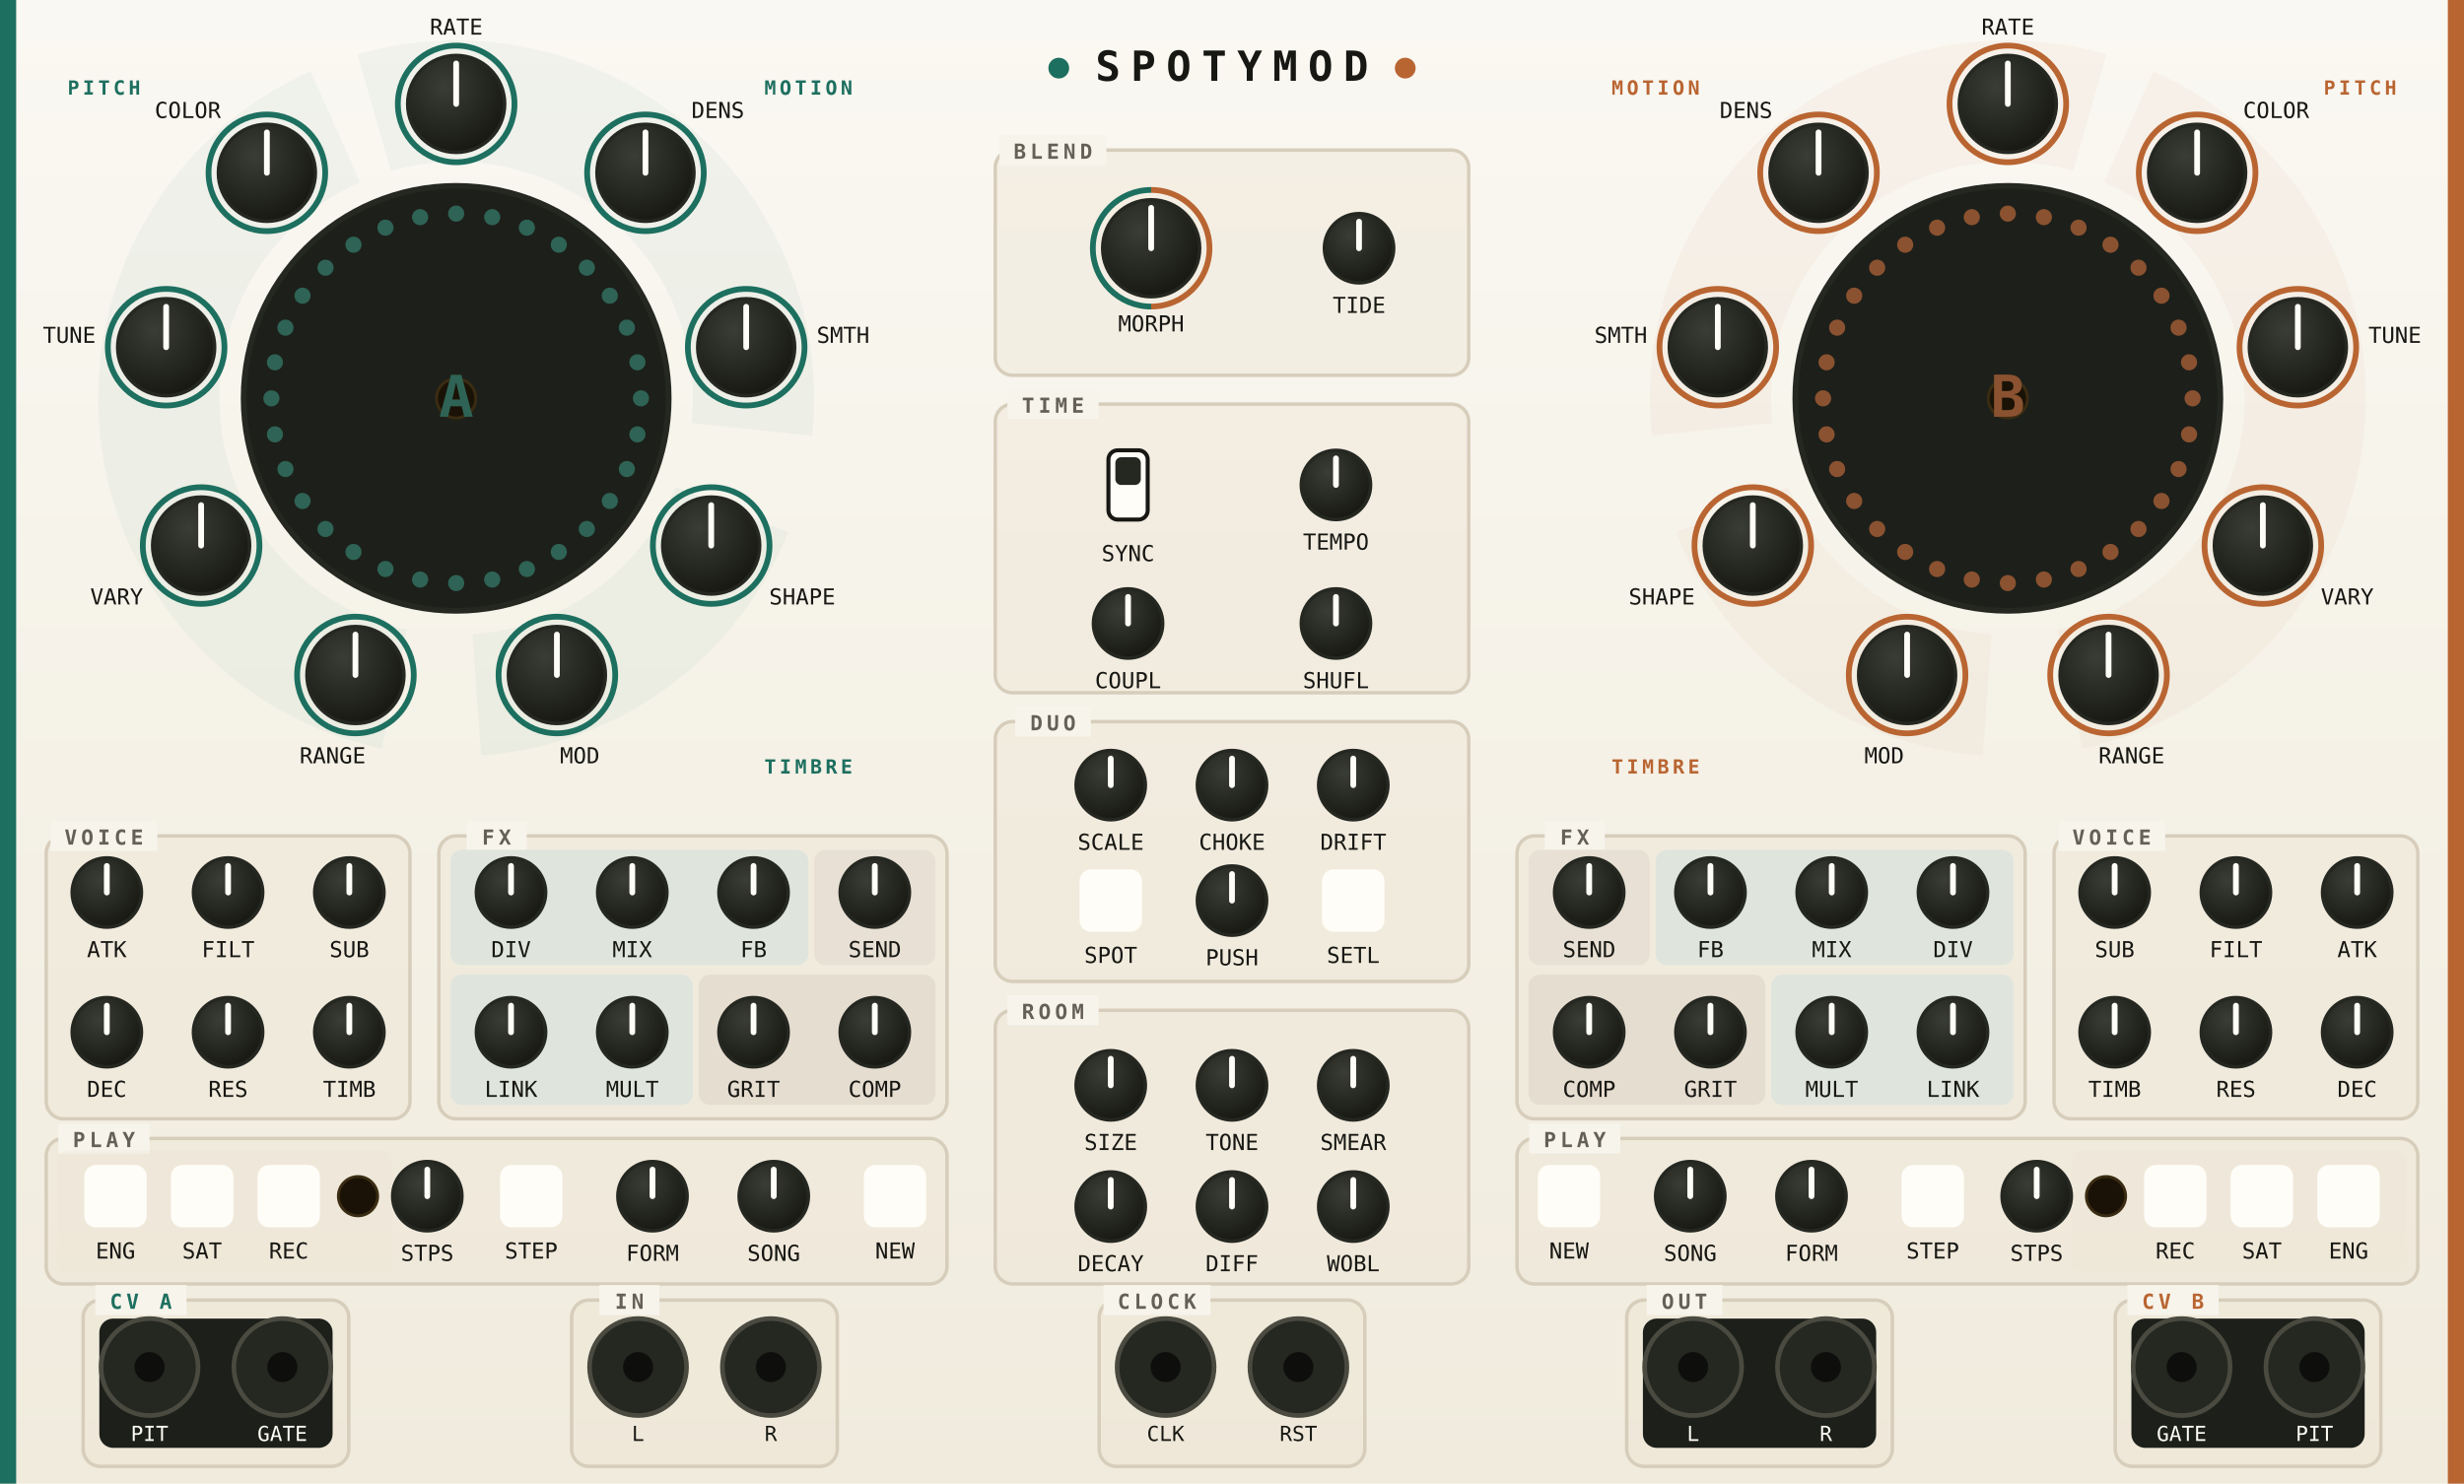
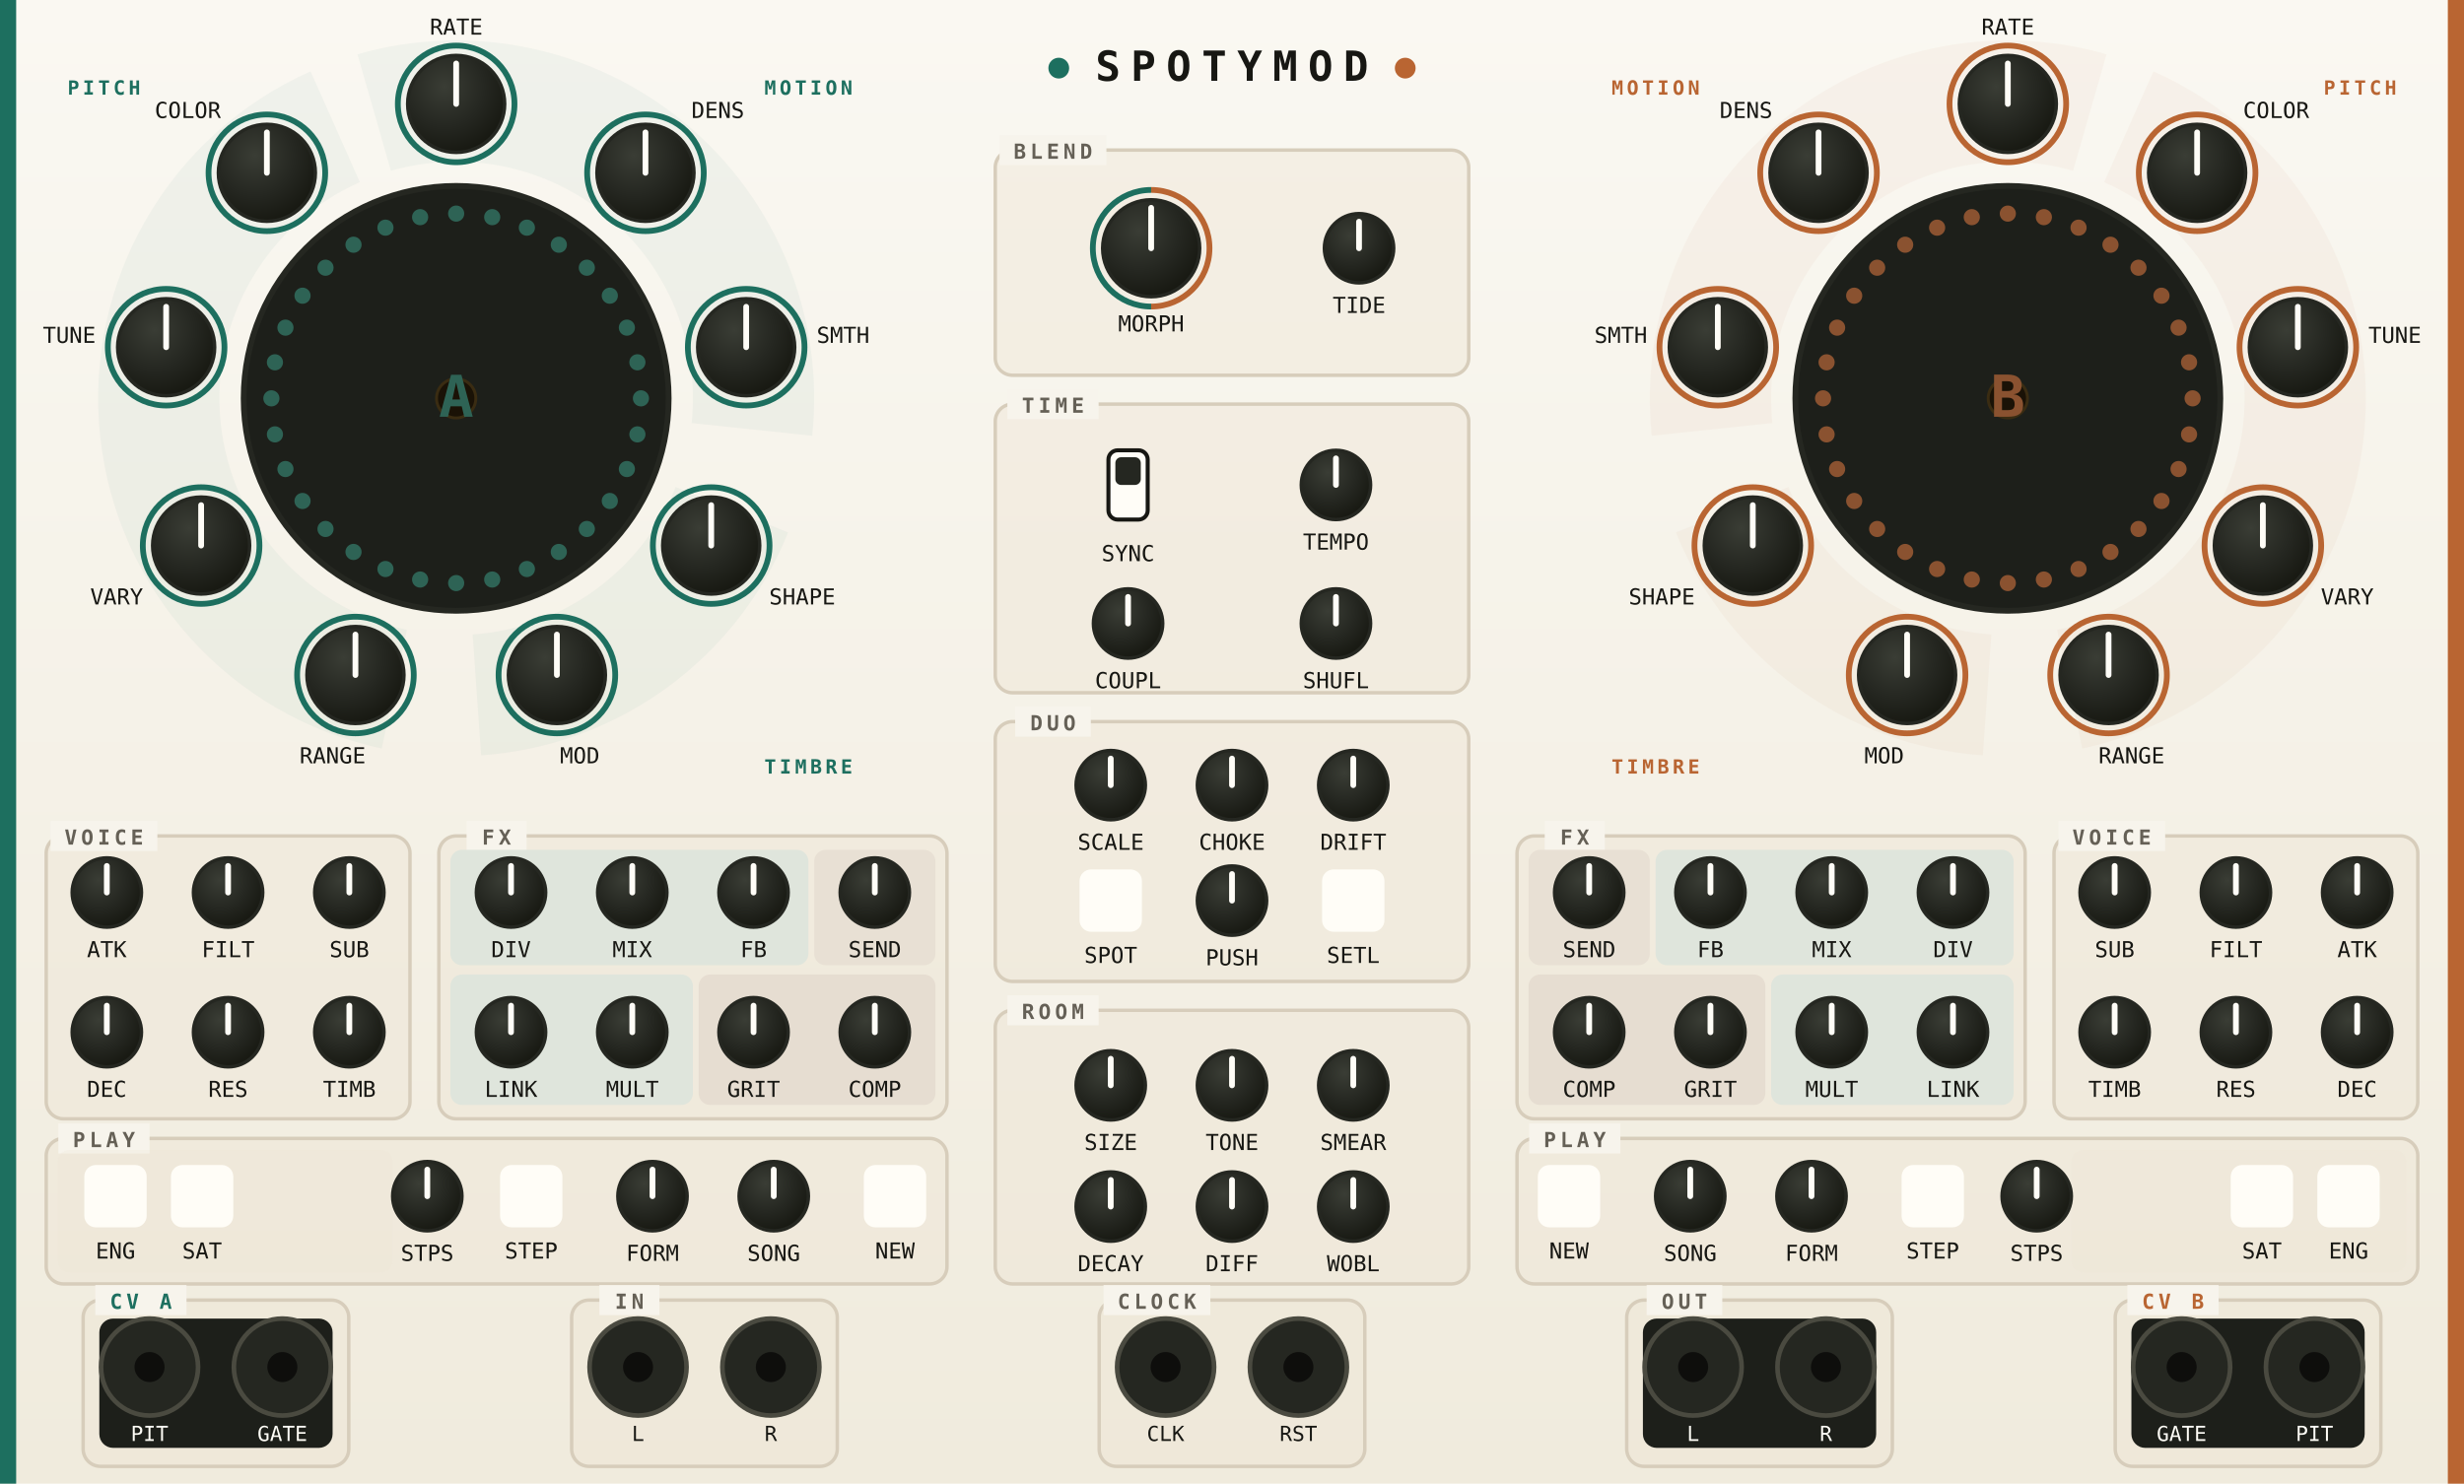
<svg xmlns="http://www.w3.org/2000/svg" width="213.360mm" height="128.500mm" viewBox="0 0 213.360 128.500">
  <defs>
    <radialGradient id="knobCap" cx="38%" cy="32%" r="75%">
      <stop offset="0%" stop-color="#3a3d35" />
      <stop offset="55%" stop-color="#252721" />
      <stop offset="100%" stop-color="#15160f" />
    </radialGradient>
    <linearGradient id="plate" x1="0" y1="0" x2="0" y2="1">
      <stop offset="0%" stop-color="#faf8f2" />
      <stop offset="100%" stop-color="#f0ebdd" />
    </linearGradient>
  </defs>
  <rect x="0" y="0" width="213.360" height="128.500" fill="url(#plate)" />
  <rect x="0" y="0" width="1.4" height="128.500" fill="#1d6f5f" />
  <rect x="211.960" y="0" width="1.4" height="128.500" fill="#b96532" />
  <path d="M 30.955 4.701 A 31.000 31.000 0 0 1 70.330 37.740 L 59.888 36.643 A 20.500 20.500 0 0 0 33.849 14.794 Z" fill="#1d6f5f" opacity="0.045" />
  <path d="M 68.243 46.113 A 31.000 31.000 0 0 1 41.662 65.424 L 40.930 54.950 A 20.500 20.500 0 0 0 58.507 42.179 Z" fill="#1d6f5f" opacity="0.045" />
  <path d="M 33.055 64.823 A 31.000 31.000 0 0 1 26.891 6.180 L 31.162 15.772 A 20.500 20.500 0 0 0 35.238 54.552 Z" fill="#1d6f5f" opacity="0.045" />
  <path d="M 143.030 37.740 A 31.000 31.000 0 0 1 182.405 4.701 L 179.511 14.794 A 20.500 20.500 0 0 0 153.472 36.643 Z" fill="#b96532" opacity="0.045" />
  <path d="M 171.698 65.424 A 31.000 31.000 0 0 1 145.117 46.113 L 154.853 42.179 A 20.500 20.500 0 0 0 172.430 54.950 Z" fill="#b96532" opacity="0.045" />
  <path d="M 186.469 6.180 A 31.000 31.000 0 0 1 180.305 64.823 L 178.122 54.552 A 20.500 20.500 0 0 0 182.198 15.772 Z" fill="#b96532" opacity="0.045" />
  <circle cx="39.500" cy="34.500" r="18.400" fill="#1d1f1a" stroke="#252721" stroke-width="0.5" />
  <circle cx="39.500" cy="18.500" r="0.7" fill="#2e6355" />
  <circle cx="42.621" cy="18.807" r="0.7" fill="#2e6355" />
  <circle cx="45.623" cy="19.718" r="0.7" fill="#2e6355" />
  <circle cx="48.389" cy="21.196" r="0.7" fill="#2e6355" />
  <circle cx="50.814" cy="23.186" r="0.7" fill="#2e6355" />
  <circle cx="52.804" cy="25.611" r="0.7" fill="#2e6355" />
  <circle cx="54.282" cy="28.377" r="0.7" fill="#2e6355" />
  <circle cx="55.193" cy="31.379" r="0.7" fill="#2e6355" />
  <circle cx="55.500" cy="34.500" r="0.7" fill="#2e6355" />
  <circle cx="55.193" cy="37.621" r="0.7" fill="#2e6355" />
  <circle cx="54.282" cy="40.623" r="0.7" fill="#2e6355" />
  <circle cx="52.804" cy="43.389" r="0.7" fill="#2e6355" />
  <circle cx="50.814" cy="45.814" r="0.7" fill="#2e6355" />
  <circle cx="48.389" cy="47.804" r="0.7" fill="#2e6355" />
  <circle cx="45.623" cy="49.282" r="0.7" fill="#2e6355" />
  <circle cx="42.621" cy="50.193" r="0.7" fill="#2e6355" />
  <circle cx="39.500" cy="50.500" r="0.7" fill="#2e6355" />
  <circle cx="36.379" cy="50.193" r="0.7" fill="#2e6355" />
  <circle cx="33.377" cy="49.282" r="0.7" fill="#2e6355" />
  <circle cx="30.611" cy="47.804" r="0.7" fill="#2e6355" />
  <circle cx="28.186" cy="45.814" r="0.7" fill="#2e6355" />
  <circle cx="26.196" cy="43.389" r="0.7" fill="#2e6355" />
  <circle cx="24.718" cy="40.623" r="0.7" fill="#2e6355" />
  <circle cx="23.807" cy="37.621" r="0.7" fill="#2e6355" />
  <circle cx="23.500" cy="34.500" r="0.7" fill="#2e6355" />
  <circle cx="23.807" cy="31.379" r="0.7" fill="#2e6355" />
  <circle cx="24.718" cy="28.377" r="0.7" fill="#2e6355" />
  <circle cx="26.196" cy="25.611" r="0.7" fill="#2e6355" />
  <circle cx="28.186" cy="23.186" r="0.7" fill="#2e6355" />
  <circle cx="30.611" cy="21.196" r="0.7" fill="#2e6355" />
  <circle cx="33.377" cy="19.718" r="0.7" fill="#2e6355" />
  <circle cx="36.379" cy="18.807" r="0.7" fill="#2e6355" />
  <circle cx="173.860" cy="34.500" r="18.400" fill="#1d1f1a" stroke="#252721" stroke-width="0.5" />
  <circle cx="173.860" cy="18.500" r="0.7" fill="#8a5230" />
  <circle cx="176.981" cy="18.807" r="0.7" fill="#8a5230" />
  <circle cx="179.983" cy="19.718" r="0.7" fill="#8a5230" />
  <circle cx="182.749" cy="21.196" r="0.7" fill="#8a5230" />
  <circle cx="185.174" cy="23.186" r="0.7" fill="#8a5230" />
  <circle cx="187.164" cy="25.611" r="0.7" fill="#8a5230" />
  <circle cx="188.642" cy="28.377" r="0.7" fill="#8a5230" />
  <circle cx="189.553" cy="31.379" r="0.7" fill="#8a5230" />
  <circle cx="189.860" cy="34.500" r="0.7" fill="#8a5230" />
  <circle cx="189.553" cy="37.621" r="0.7" fill="#8a5230" />
  <circle cx="188.642" cy="40.623" r="0.7" fill="#8a5230" />
  <circle cx="187.164" cy="43.389" r="0.7" fill="#8a5230" />
  <circle cx="185.174" cy="45.814" r="0.7" fill="#8a5230" />
  <circle cx="182.749" cy="47.804" r="0.7" fill="#8a5230" />
  <circle cx="179.983" cy="49.282" r="0.7" fill="#8a5230" />
  <circle cx="176.981" cy="50.193" r="0.7" fill="#8a5230" />
  <circle cx="173.860" cy="50.500" r="0.7" fill="#8a5230" />
  <circle cx="170.739" cy="50.193" r="0.7" fill="#8a5230" />
  <circle cx="167.737" cy="49.282" r="0.7" fill="#8a5230" />
  <circle cx="164.971" cy="47.804" r="0.7" fill="#8a5230" />
  <circle cx="162.546" cy="45.814" r="0.7" fill="#8a5230" />
  <circle cx="160.556" cy="43.389" r="0.7" fill="#8a5230" />
  <circle cx="159.078" cy="40.623" r="0.7" fill="#8a5230" />
  <circle cx="158.167" cy="37.621" r="0.7" fill="#8a5230" />
  <circle cx="157.860" cy="34.500" r="0.7" fill="#8a5230" />
  <circle cx="158.167" cy="31.379" r="0.7" fill="#8a5230" />
  <circle cx="159.078" cy="28.377" r="0.7" fill="#8a5230" />
  <circle cx="160.556" cy="25.611" r="0.7" fill="#8a5230" />
  <circle cx="162.546" cy="23.186" r="0.7" fill="#8a5230" />
  <circle cx="164.971" cy="21.196" r="0.7" fill="#8a5230" />
  <circle cx="167.737" cy="19.718" r="0.7" fill="#8a5230" />
  <circle cx="170.739" cy="18.807" r="0.7" fill="#8a5230" />
  <rect x="4.000" y="72.400" width="31.500" height="24.500" rx="1.5" fill="#ede5d6" fill-opacity="0.45" stroke="#d7cdbb" stroke-width="0.30" />
  <rect x="4.375" y="71.100" width="9.250" height="2.6" fill="#f7f4ec" />
  <rect x="38.000" y="72.400" width="44.000" height="24.500" rx="1.5" fill="#ede5d6" fill-opacity="0.45" stroke="#d7cdbb" stroke-width="0.30" />
  <rect x="40.400" y="71.100" width="5.200" height="2.6" fill="#f7f4ec" />
  <rect x="4.000" y="98.600" width="78.000" height="12.600" rx="1.5" fill="#ede5d6" fill-opacity="0.45" stroke="#d7cdbb" stroke-width="0.30" />
  <rect x="5.050" y="97.300" width="7.900" height="2.6" fill="#f7f4ec" />
  <rect x="177.860" y="72.400" width="31.500" height="24.500" rx="1.5" fill="#ede5d6" fill-opacity="0.45" stroke="#d7cdbb" stroke-width="0.30" />
  <rect x="178.235" y="71.100" width="9.250" height="2.6" fill="#f7f4ec" />
  <rect x="131.360" y="72.400" width="44.000" height="24.500" rx="1.5" fill="#ede5d6" fill-opacity="0.45" stroke="#d7cdbb" stroke-width="0.30" />
  <rect x="133.760" y="71.100" width="5.200" height="2.6" fill="#f7f4ec" />
  <rect x="131.360" y="98.600" width="78.000" height="12.600" rx="1.5" fill="#ede5d6" fill-opacity="0.45" stroke="#d7cdbb" stroke-width="0.30" />
  <rect x="132.410" y="97.300" width="7.900" height="2.6" fill="#f7f4ec" />
  <rect x="86.180" y="13.000" width="41.000" height="19.500" rx="1.5" fill="#ede5d6" fill-opacity="0.45" stroke="#d7cdbb" stroke-width="0.30" />
  <rect x="86.555" y="11.700" width="9.250" height="2.6" fill="#f7f4ec" />
  <rect x="86.180" y="35.000" width="41.000" height="25.000" rx="1.5" fill="#ede5d6" fill-opacity="0.45" stroke="#d7cdbb" stroke-width="0.30" />
  <rect x="87.230" y="33.700" width="7.900" height="2.6" fill="#f7f4ec" />
  <rect x="86.180" y="62.500" width="41.000" height="22.500" rx="1.5" fill="#ede5d6" fill-opacity="0.45" stroke="#d7cdbb" stroke-width="0.30" />
  <rect x="87.905" y="61.200" width="6.550" height="2.6" fill="#f7f4ec" />
  <rect x="86.180" y="87.500" width="41.000" height="23.700" rx="1.5" fill="#ede5d6" fill-opacity="0.45" stroke="#d7cdbb" stroke-width="0.30" />
  <rect x="87.230" y="86.200" width="7.900" height="2.6" fill="#f7f4ec" />
  <rect x="7.200" y="112.600" width="23.000" height="14.400" rx="1.5" fill="#ede5d6" fill-opacity="0.45" stroke="#d7cdbb" stroke-width="0.30" />
  <rect x="8.250" y="111.300" width="7.900" height="2.6" fill="#f7f4ec" />
  <rect x="49.500" y="112.600" width="23.000" height="14.400" rx="1.5" fill="#ede5d6" fill-opacity="0.45" stroke="#d7cdbb" stroke-width="0.30" />
  <rect x="51.900" y="111.300" width="5.200" height="2.6" fill="#f7f4ec" />
  <rect x="95.180" y="112.600" width="23.000" height="14.400" rx="1.5" fill="#ede5d6" fill-opacity="0.45" stroke="#d7cdbb" stroke-width="0.30" />
  <rect x="95.555" y="111.300" width="9.250" height="2.6" fill="#f7f4ec" />
  <rect x="140.860" y="112.600" width="23.000" height="14.400" rx="1.5" fill="#ede5d6" fill-opacity="0.45" stroke="#d7cdbb" stroke-width="0.30" />
  <rect x="142.585" y="111.300" width="6.550" height="2.6" fill="#f7f4ec" />
  <rect x="183.160" y="112.600" width="23.000" height="14.400" rx="1.5" fill="#ede5d6" fill-opacity="0.45" stroke="#d7cdbb" stroke-width="0.30" />
  <rect x="184.210" y="111.300" width="7.900" height="2.6" fill="#f7f4ec" />
  <rect x="39.000" y="73.600" width="31.000" height="10.000" rx="1.0" fill="#dfe5dc" />
  <rect x="70.500" y="73.600" width="10.500" height="10.000" rx="1.0" fill="#e8e0d4" />
  <rect x="39.000" y="84.400" width="21.000" height="11.300" rx="1.0" fill="#dfe5dc" />
  <rect x="60.500" y="84.400" width="20.500" height="11.300" rx="1.0" fill="#e6ddd1" />
  <rect x="143.360" y="73.600" width="31.000" height="10.000" rx="1.0" fill="#dfe5dc" />
  <rect x="132.360" y="73.600" width="10.500" height="10.000" rx="1.0" fill="#e8e0d4" />
  <rect x="153.360" y="84.400" width="21.000" height="11.300" rx="1.0" fill="#dfe5dc" />
  <rect x="132.360" y="84.400" width="20.500" height="11.300" rx="1.0" fill="#e6ddd1" />
  <rect x="5.000" y="99.600" width="29.000" height="10.600" rx="1.0" fill="#ede5d6" fill-opacity="0.25" />
  <rect x="179.360" y="99.600" width="29.000" height="10.600" rx="1.0" fill="#ede5d6" fill-opacity="0.25" />
  <rect x="8.600" y="114.200" width="20.200" height="11.200" rx="1.2" fill="#1d1f1a" />
  <rect x="142.260" y="114.200" width="20.200" height="11.200" rx="1.2" fill="#1d1f1a" />
  <rect x="184.560" y="114.200" width="20.200" height="11.200" rx="1.2" fill="#1d1f1a" />
  <circle cx="91.680" cy="5.9" r="0.9" fill="#1d6f5f" />
  <circle cx="121.680" cy="5.9" r="0.9" fill="#b96532" />
  <circle cx="39.500" cy="9.000" r="5.050" fill="none" stroke="#1d6f5f" stroke-width="0.5" />
  <circle cx="39.500" cy="9.000" r="4.200" fill="url(#knobCap)" stroke="#252721" stroke-width="0.3" />
  <line x1="39.500" y1="9.000" x2="39.500" y2="5.500" stroke="#fffdf7" stroke-width="0.5" stroke-linecap="round" />
  <text x="39.500" y="3.000" fill="#171713" text-anchor="middle" font-family="monospace" font-size="1.9">RATE</text>
  <circle cx="61.584" cy="47.250" r="5.050" fill="none" stroke="#1d6f5f" stroke-width="0.5" />
  <circle cx="61.584" cy="47.250" r="4.200" fill="url(#knobCap)" stroke="#252721" stroke-width="0.3" />
  <line x1="61.584" y1="47.250" x2="61.584" y2="43.750" stroke="#fffdf7" stroke-width="0.5" stroke-linecap="round" />
  <text x="66.607" y="52.350" fill="#171713" text-anchor="start" font-family="monospace" font-size="1.9">SHAPE</text>
  <circle cx="55.891" cy="14.966" r="5.050" fill="none" stroke="#1d6f5f" stroke-width="0.5" />
  <circle cx="55.891" cy="14.966" r="4.200" fill="url(#knobCap)" stroke="#252721" stroke-width="0.3" />
  <line x1="55.891" y1="14.966" x2="55.891" y2="11.466" stroke="#fffdf7" stroke-width="0.5" stroke-linecap="round" />
  <text x="59.876" y="10.216" fill="#171713" text-anchor="start" font-family="monospace" font-size="1.9">DENS</text>
  <circle cx="64.613" cy="30.072" r="5.050" fill="none" stroke="#1d6f5f" stroke-width="0.5" />
  <circle cx="64.613" cy="30.072" r="4.200" fill="url(#knobCap)" stroke="#252721" stroke-width="0.3" />
  <line x1="64.613" y1="30.072" x2="64.613" y2="26.572" stroke="#fffdf7" stroke-width="0.5" stroke-linecap="round" />
  <text x="70.718" y="29.695" fill="#171713" text-anchor="start" font-family="monospace" font-size="1.9">SMTH</text>
  <circle cx="30.778" cy="58.462" r="5.050" fill="none" stroke="#1d6f5f" stroke-width="0.5" />
  <circle cx="30.778" cy="58.462" r="4.200" fill="url(#knobCap)" stroke="#252721" stroke-width="0.3" />
  <line x1="30.778" y1="58.462" x2="30.778" y2="54.962" stroke="#fffdf7" stroke-width="0.5" stroke-linecap="round" />
  <text x="28.795" y="66.112" fill="#171713" text-anchor="middle" font-family="monospace" font-size="1.9">RANGE</text>
  <circle cx="17.416" cy="47.250" r="5.050" fill="none" stroke="#1d6f5f" stroke-width="0.5" />
  <circle cx="17.416" cy="47.250" r="4.200" fill="url(#knobCap)" stroke="#252721" stroke-width="0.3" />
  <line x1="17.416" y1="47.250" x2="17.416" y2="43.750" stroke="#fffdf7" stroke-width="0.5" stroke-linecap="round" />
  <text x="12.393" y="52.350" fill="#171713" text-anchor="end" font-family="monospace" font-size="1.9">VARY</text>
  <circle cx="48.222" cy="58.462" r="5.050" fill="none" stroke="#1d6f5f" stroke-width="0.5" />
  <circle cx="48.222" cy="58.462" r="4.200" fill="url(#knobCap)" stroke="#252721" stroke-width="0.3" />
  <line x1="48.222" y1="58.462" x2="48.222" y2="54.962" stroke="#fffdf7" stroke-width="0.5" stroke-linecap="round" />
  <text x="50.205" y="66.112" fill="#171713" text-anchor="middle" font-family="monospace" font-size="1.9">MOD</text>
  <circle cx="14.387" cy="30.072" r="5.050" fill="none" stroke="#1d6f5f" stroke-width="0.5" />
  <circle cx="14.387" cy="30.072" r="4.200" fill="url(#knobCap)" stroke="#252721" stroke-width="0.3" />
  <line x1="14.387" y1="30.072" x2="14.387" y2="26.572" stroke="#fffdf7" stroke-width="0.5" stroke-linecap="round" />
  <text x="8.282" y="29.695" fill="#171713" text-anchor="end" font-family="monospace" font-size="1.9">TUNE</text>
  <circle cx="9.250" cy="77.300" r="3.000" fill="url(#knobCap)" stroke="#252721" stroke-width="0.3" />
  <line x1="9.250" y1="77.300" x2="9.250" y2="75.000" stroke="#fffdf7" stroke-width="0.5" stroke-linecap="round" />
  <text x="9.250" y="82.900" fill="#171713" text-anchor="middle" font-family="monospace" font-size="1.9">ATK</text>
  <circle cx="9.250" cy="89.400" r="3.000" fill="url(#knobCap)" stroke="#252721" stroke-width="0.3" />
  <line x1="9.250" y1="89.400" x2="9.250" y2="87.100" stroke="#fffdf7" stroke-width="0.5" stroke-linecap="round" />
  <text x="9.250" y="95.000" fill="#171713" text-anchor="middle" font-family="monospace" font-size="1.9">DEC</text>
  <circle cx="19.750" cy="89.400" r="3.000" fill="url(#knobCap)" stroke="#252721" stroke-width="0.3" />
  <line x1="19.750" y1="89.400" x2="19.750" y2="87.100" stroke="#fffdf7" stroke-width="0.5" stroke-linecap="round" />
  <text x="19.750" y="95.000" fill="#171713" text-anchor="middle" font-family="monospace" font-size="1.9">RES</text>
  <circle cx="30.250" cy="77.300" r="3.000" fill="url(#knobCap)" stroke="#252721" stroke-width="0.3" />
  <line x1="30.250" y1="77.300" x2="30.250" y2="75.000" stroke="#fffdf7" stroke-width="0.5" stroke-linecap="round" />
  <text x="30.250" y="82.900" fill="#171713" text-anchor="middle" font-family="monospace" font-size="1.9">SUB</text>
  <circle cx="30.250" cy="89.400" r="3.000" fill="url(#knobCap)" stroke="#252721" stroke-width="0.3" />
  <line x1="30.250" y1="89.400" x2="30.250" y2="87.100" stroke="#fffdf7" stroke-width="0.5" stroke-linecap="round" />
  <text x="30.250" y="95.000" fill="#171713" text-anchor="middle" font-family="monospace" font-size="1.9">TIMB</text>
  <circle cx="54.750" cy="77.300" r="3.000" fill="url(#knobCap)" stroke="#252721" stroke-width="0.3" />
  <line x1="54.750" y1="77.300" x2="54.750" y2="75.000" stroke="#fffdf7" stroke-width="0.5" stroke-linecap="round" />
  <text x="54.750" y="82.900" fill="#171713" text-anchor="middle" font-family="monospace" font-size="1.9">MIX</text>
  <circle cx="65.250" cy="89.400" r="3.000" fill="url(#knobCap)" stroke="#252721" stroke-width="0.3" />
  <line x1="65.250" y1="89.400" x2="65.250" y2="87.100" stroke="#fffdf7" stroke-width="0.5" stroke-linecap="round" />
  <text x="65.250" y="95.000" fill="#171713" text-anchor="middle" font-family="monospace" font-size="1.9">GRIT</text>
  <circle cx="75.750" cy="89.400" r="3.000" fill="url(#knobCap)" stroke="#252721" stroke-width="0.3" />
  <line x1="75.750" y1="89.400" x2="75.750" y2="87.100" stroke="#fffdf7" stroke-width="0.5" stroke-linecap="round" />
  <text x="75.750" y="95.000" fill="#171713" text-anchor="middle" font-family="monospace" font-size="1.9">COMP</text>
  <circle cx="37.000" cy="103.600" r="3.000" fill="url(#knobCap)" stroke="#252721" stroke-width="0.3" />
  <line x1="37.000" y1="103.600" x2="37.000" y2="101.300" stroke="#fffdf7" stroke-width="0.5" stroke-linecap="round" />
  <text x="37.000" y="109.200" fill="#171713" text-anchor="middle" font-family="monospace" font-size="1.9">STPS</text>
  <rect x="7.300" y="100.900" width="5.400" height="5.400" rx="1.0" fill="#fffdf7" />
  <text x="10.000" y="109.000" fill="#171713" text-anchor="middle" font-family="monospace" font-size="1.9">ENG</text>
  <rect x="14.800" y="100.900" width="5.400" height="5.400" rx="1.0" fill="#fffdf7" />
  <text x="17.500" y="109.000" fill="#171713" text-anchor="middle" font-family="monospace" font-size="1.9">SAT</text>
  <rect x="43.300" y="100.900" width="5.400" height="5.400" rx="1.0" fill="#fffdf7" />
  <text x="46.000" y="109.000" fill="#171713" text-anchor="middle" font-family="monospace" font-size="1.9">STEP</text>
  <circle cx="56.500" cy="103.600" r="3.000" fill="url(#knobCap)" stroke="#252721" stroke-width="0.3" />
  <line x1="56.500" y1="103.600" x2="56.500" y2="101.300" stroke="#fffdf7" stroke-width="0.5" stroke-linecap="round" />
  <text x="56.500" y="109.200" fill="#171713" text-anchor="middle" font-family="monospace" font-size="1.9">FORM</text>
  <rect x="74.800" y="100.900" width="5.400" height="5.400" rx="1.0" fill="#fffdf7" />
  <text x="77.500" y="109.000" fill="#171713" text-anchor="middle" font-family="monospace" font-size="1.9">NEW</text>
  <circle cx="67.000" cy="103.600" r="3.000" fill="url(#knobCap)" stroke="#252721" stroke-width="0.3" />
  <line x1="67.000" y1="103.600" x2="67.000" y2="101.300" stroke="#fffdf7" stroke-width="0.5" stroke-linecap="round" />
  <text x="67.000" y="109.200" fill="#171713" text-anchor="middle" font-family="monospace" font-size="1.9">SONG</text>
  <circle cx="173.860" cy="9.000" r="5.050" fill="none" stroke="#b96532" stroke-width="0.5" />
  <circle cx="173.860" cy="9.000" r="4.200" fill="url(#knobCap)" stroke="#252721" stroke-width="0.3" />
  <line x1="173.860" y1="9.000" x2="173.860" y2="5.500" stroke="#fffdf7" stroke-width="0.5" stroke-linecap="round" />
  <text x="173.860" y="3.000" fill="#171713" text-anchor="middle" font-family="monospace" font-size="1.9">RATE</text>
  <circle cx="151.776" cy="47.250" r="5.050" fill="none" stroke="#b96532" stroke-width="0.5" />
  <circle cx="151.776" cy="47.250" r="4.200" fill="url(#knobCap)" stroke="#252721" stroke-width="0.3" />
  <line x1="151.776" y1="47.250" x2="151.776" y2="43.750" stroke="#fffdf7" stroke-width="0.5" stroke-linecap="round" />
  <text x="146.753" y="52.350" fill="#171713" text-anchor="end" font-family="monospace" font-size="1.9">SHAPE</text>
  <circle cx="157.469" cy="14.966" r="5.050" fill="none" stroke="#b96532" stroke-width="0.5" />
  <circle cx="157.469" cy="14.966" r="4.200" fill="url(#knobCap)" stroke="#252721" stroke-width="0.3" />
  <line x1="157.469" y1="14.966" x2="157.469" y2="11.466" stroke="#fffdf7" stroke-width="0.5" stroke-linecap="round" />
  <text x="153.484" y="10.216" fill="#171713" text-anchor="end" font-family="monospace" font-size="1.9">DENS</text>
  <circle cx="148.747" cy="30.072" r="5.050" fill="none" stroke="#b96532" stroke-width="0.5" />
  <circle cx="148.747" cy="30.072" r="4.200" fill="url(#knobCap)" stroke="#252721" stroke-width="0.3" />
  <line x1="148.747" y1="30.072" x2="148.747" y2="26.572" stroke="#fffdf7" stroke-width="0.5" stroke-linecap="round" />
  <text x="142.642" y="29.695" fill="#171713" text-anchor="end" font-family="monospace" font-size="1.9">SMTH</text>
  <circle cx="182.582" cy="58.462" r="5.050" fill="none" stroke="#b96532" stroke-width="0.5" />
  <circle cx="182.582" cy="58.462" r="4.200" fill="url(#knobCap)" stroke="#252721" stroke-width="0.3" />
  <line x1="182.582" y1="58.462" x2="182.582" y2="54.962" stroke="#fffdf7" stroke-width="0.5" stroke-linecap="round" />
  <text x="184.565" y="66.112" fill="#171713" text-anchor="middle" font-family="monospace" font-size="1.9">RANGE</text>
  <circle cx="195.944" cy="47.250" r="5.050" fill="none" stroke="#b96532" stroke-width="0.5" />
  <circle cx="195.944" cy="47.250" r="4.200" fill="url(#knobCap)" stroke="#252721" stroke-width="0.3" />
  <line x1="195.944" y1="47.250" x2="195.944" y2="43.750" stroke="#fffdf7" stroke-width="0.5" stroke-linecap="round" />
  <text x="200.967" y="52.350" fill="#171713" text-anchor="start" font-family="monospace" font-size="1.9">VARY</text>
  <circle cx="165.138" cy="58.462" r="5.050" fill="none" stroke="#b96532" stroke-width="0.5" />
  <circle cx="165.138" cy="58.462" r="4.200" fill="url(#knobCap)" stroke="#252721" stroke-width="0.3" />
  <line x1="165.138" y1="58.462" x2="165.138" y2="54.962" stroke="#fffdf7" stroke-width="0.5" stroke-linecap="round" />
  <text x="163.155" y="66.112" fill="#171713" text-anchor="middle" font-family="monospace" font-size="1.9">MOD</text>
  <circle cx="198.973" cy="30.072" r="5.050" fill="none" stroke="#b96532" stroke-width="0.5" />
  <circle cx="198.973" cy="30.072" r="4.200" fill="url(#knobCap)" stroke="#252721" stroke-width="0.3" />
  <line x1="198.973" y1="30.072" x2="198.973" y2="26.572" stroke="#fffdf7" stroke-width="0.5" stroke-linecap="round" />
  <text x="205.078" y="29.695" fill="#171713" text-anchor="start" font-family="monospace" font-size="1.9">TUNE</text>
  <circle cx="204.110" cy="77.300" r="3.000" fill="url(#knobCap)" stroke="#252721" stroke-width="0.3" />
  <line x1="204.110" y1="77.300" x2="204.110" y2="75.000" stroke="#fffdf7" stroke-width="0.5" stroke-linecap="round" />
  <text x="204.110" y="82.900" fill="#171713" text-anchor="middle" font-family="monospace" font-size="1.9">ATK</text>
  <circle cx="204.110" cy="89.400" r="3.000" fill="url(#knobCap)" stroke="#252721" stroke-width="0.3" />
  <line x1="204.110" y1="89.400" x2="204.110" y2="87.100" stroke="#fffdf7" stroke-width="0.5" stroke-linecap="round" />
  <text x="204.110" y="95.000" fill="#171713" text-anchor="middle" font-family="monospace" font-size="1.9">DEC</text>
  <circle cx="193.610" cy="89.400" r="3.000" fill="url(#knobCap)" stroke="#252721" stroke-width="0.3" />
  <line x1="193.610" y1="89.400" x2="193.610" y2="87.100" stroke="#fffdf7" stroke-width="0.5" stroke-linecap="round" />
  <text x="193.610" y="95.000" fill="#171713" text-anchor="middle" font-family="monospace" font-size="1.9">RES</text>
  <circle cx="183.110" cy="77.300" r="3.000" fill="url(#knobCap)" stroke="#252721" stroke-width="0.3" />
  <line x1="183.110" y1="77.300" x2="183.110" y2="75.000" stroke="#fffdf7" stroke-width="0.5" stroke-linecap="round" />
  <text x="183.110" y="82.900" fill="#171713" text-anchor="middle" font-family="monospace" font-size="1.9">SUB</text>
  <circle cx="183.110" cy="89.400" r="3.000" fill="url(#knobCap)" stroke="#252721" stroke-width="0.3" />
  <line x1="183.110" y1="89.400" x2="183.110" y2="87.100" stroke="#fffdf7" stroke-width="0.5" stroke-linecap="round" />
  <text x="183.110" y="95.000" fill="#171713" text-anchor="middle" font-family="monospace" font-size="1.9">TIMB</text>
  <circle cx="158.610" cy="77.300" r="3.000" fill="url(#knobCap)" stroke="#252721" stroke-width="0.3" />
  <line x1="158.610" y1="77.300" x2="158.610" y2="75.000" stroke="#fffdf7" stroke-width="0.5" stroke-linecap="round" />
  <text x="158.610" y="82.900" fill="#171713" text-anchor="middle" font-family="monospace" font-size="1.9">MIX</text>
  <circle cx="148.110" cy="89.400" r="3.000" fill="url(#knobCap)" stroke="#252721" stroke-width="0.3" />
  <line x1="148.110" y1="89.400" x2="148.110" y2="87.100" stroke="#fffdf7" stroke-width="0.5" stroke-linecap="round" />
  <text x="148.110" y="95.000" fill="#171713" text-anchor="middle" font-family="monospace" font-size="1.9">GRIT</text>
  <circle cx="137.610" cy="89.400" r="3.000" fill="url(#knobCap)" stroke="#252721" stroke-width="0.3" />
  <line x1="137.610" y1="89.400" x2="137.610" y2="87.100" stroke="#fffdf7" stroke-width="0.5" stroke-linecap="round" />
  <text x="137.610" y="95.000" fill="#171713" text-anchor="middle" font-family="monospace" font-size="1.9">COMP</text>
  <circle cx="176.360" cy="103.600" r="3.000" fill="url(#knobCap)" stroke="#252721" stroke-width="0.3" />
  <line x1="176.360" y1="103.600" x2="176.360" y2="101.300" stroke="#fffdf7" stroke-width="0.5" stroke-linecap="round" />
  <text x="176.360" y="109.200" fill="#171713" text-anchor="middle" font-family="monospace" font-size="1.9">STPS</text>
  <rect x="200.660" y="100.900" width="5.400" height="5.400" rx="1.0" fill="#fffdf7" />
  <text x="203.360" y="109.000" fill="#171713" text-anchor="middle" font-family="monospace" font-size="1.9">ENG</text>
  <rect x="193.160" y="100.900" width="5.400" height="5.400" rx="1.0" fill="#fffdf7" />
  <text x="195.860" y="109.000" fill="#171713" text-anchor="middle" font-family="monospace" font-size="1.9">SAT</text>
  <rect x="164.660" y="100.900" width="5.400" height="5.400" rx="1.0" fill="#fffdf7" />
  <text x="167.360" y="109.000" fill="#171713" text-anchor="middle" font-family="monospace" font-size="1.9">STEP</text>
  <circle cx="156.860" cy="103.600" r="3.000" fill="url(#knobCap)" stroke="#252721" stroke-width="0.3" />
  <line x1="156.860" y1="103.600" x2="156.860" y2="101.300" stroke="#fffdf7" stroke-width="0.5" stroke-linecap="round" />
  <text x="156.860" y="109.200" fill="#171713" text-anchor="middle" font-family="monospace" font-size="1.9">FORM</text>
  <rect x="133.160" y="100.900" width="5.400" height="5.400" rx="1.0" fill="#fffdf7" />
  <text x="135.860" y="109.000" fill="#171713" text-anchor="middle" font-family="monospace" font-size="1.9">NEW</text>
  <circle cx="146.360" cy="103.600" r="3.000" fill="url(#knobCap)" stroke="#252721" stroke-width="0.3" />
  <line x1="146.360" y1="103.600" x2="146.360" y2="101.300" stroke="#fffdf7" stroke-width="0.5" stroke-linecap="round" />
  <text x="146.360" y="109.200" fill="#171713" text-anchor="middle" font-family="monospace" font-size="1.9">SONG</text>
  <path d="M 99.680 16.450 A 5.050 5.050 0 0 0 99.680 26.550" fill="none" stroke="#1d6f5f" stroke-width="0.5" />
  <path d="M 99.680 16.450 A 5.050 5.050 0 0 1 99.680 26.550" fill="none" stroke="#b96532" stroke-width="0.5" />
  <circle cx="99.680" cy="21.500" r="4.200" fill="url(#knobCap)" stroke="#252721" stroke-width="0.3" />
  <line x1="99.680" y1="21.500" x2="99.680" y2="18.000" stroke="#fffdf7" stroke-width="0.5" stroke-linecap="round" />
  <text x="99.680" y="28.700" fill="#171713" text-anchor="middle" font-family="monospace" font-size="1.9">MORPH</text>
  <rect x="95.980" y="39.000" width="3.4" height="6.0" rx="0.8" fill="#fffdf7" stroke="#171713" stroke-width="0.35" />
  <rect x="96.580" y="39.600" width="2.2" height="2.4" rx="0.5" fill="#252721" />
  <text x="97.680" y="48.600" fill="#171713" text-anchor="middle" font-family="monospace" font-size="1.9">SYNC</text>
  <circle cx="115.680" cy="42.000" r="3.000" fill="url(#knobCap)" stroke="#252721" stroke-width="0.3" />
  <line x1="115.680" y1="42.000" x2="115.680" y2="39.700" stroke="#fffdf7" stroke-width="0.5" stroke-linecap="round" />
  <text x="115.680" y="47.600" fill="#171713" text-anchor="middle" font-family="monospace" font-size="1.9">TEMPO</text>
  <circle cx="97.680" cy="54.000" r="3.000" fill="url(#knobCap)" stroke="#252721" stroke-width="0.3" />
  <line x1="97.680" y1="54.000" x2="97.680" y2="51.700" stroke="#fffdf7" stroke-width="0.5" stroke-linecap="round" />
  <text x="97.680" y="59.600" fill="#171713" text-anchor="middle" font-family="monospace" font-size="1.9">COUPL</text>
  <circle cx="96.180" cy="68.000" r="3.000" fill="url(#knobCap)" stroke="#252721" stroke-width="0.3" />
  <line x1="96.180" y1="68.000" x2="96.180" y2="65.700" stroke="#fffdf7" stroke-width="0.5" stroke-linecap="round" />
  <text x="96.180" y="73.600" fill="#171713" text-anchor="middle" font-family="monospace" font-size="1.9">SCALE</text>
  <circle cx="117.180" cy="68.000" r="3.000" fill="url(#knobCap)" stroke="#252721" stroke-width="0.3" />
  <line x1="117.180" y1="68.000" x2="117.180" y2="65.700" stroke="#fffdf7" stroke-width="0.5" stroke-linecap="round" />
  <text x="117.180" y="73.600" fill="#171713" text-anchor="middle" font-family="monospace" font-size="1.9">DRIFT</text>
  <rect x="93.480" y="75.300" width="5.400" height="5.400" rx="1.0" fill="#fffdf7" />
  <text x="96.180" y="83.400" fill="#171713" text-anchor="middle" font-family="monospace" font-size="1.9">SPOT</text>
  <circle cx="106.680" cy="78.000" r="3.000" fill="url(#knobCap)" stroke="#252721" stroke-width="0.3" />
  <line x1="106.680" y1="78.000" x2="106.680" y2="75.700" stroke="#fffdf7" stroke-width="0.5" stroke-linecap="round" />
  <text x="106.680" y="83.600" fill="#171713" text-anchor="middle" font-family="monospace" font-size="1.9">PUSH</text>
  <rect x="114.480" y="75.300" width="5.400" height="5.400" rx="1.0" fill="#fffdf7" />
  <text x="117.180" y="83.400" fill="#171713" text-anchor="middle" font-family="monospace" font-size="1.9">SETL</text>
  <circle cx="96.180" cy="94.000" r="3.000" fill="url(#knobCap)" stroke="#252721" stroke-width="0.3" />
  <line x1="96.180" y1="94.000" x2="96.180" y2="91.700" stroke="#fffdf7" stroke-width="0.5" stroke-linecap="round" />
  <text x="96.180" y="99.600" fill="#171713" text-anchor="middle" font-family="monospace" font-size="1.9">SIZE</text>
  <circle cx="96.180" cy="104.500" r="3.000" fill="url(#knobCap)" stroke="#252721" stroke-width="0.3" />
  <line x1="96.180" y1="104.500" x2="96.180" y2="102.200" stroke="#fffdf7" stroke-width="0.5" stroke-linecap="round" />
  <text x="96.180" y="110.100" fill="#171713" text-anchor="middle" font-family="monospace" font-size="1.9">DECAY</text>
  <circle cx="106.680" cy="94.000" r="3.000" fill="url(#knobCap)" stroke="#252721" stroke-width="0.3" />
  <line x1="106.680" y1="94.000" x2="106.680" y2="91.700" stroke="#fffdf7" stroke-width="0.5" stroke-linecap="round" />
  <text x="106.680" y="99.600" fill="#171713" text-anchor="middle" font-family="monospace" font-size="1.9">TONE</text>
  <circle cx="106.680" cy="104.500" r="3.000" fill="url(#knobCap)" stroke="#252721" stroke-width="0.3" />
  <line x1="106.680" y1="104.500" x2="106.680" y2="102.200" stroke="#fffdf7" stroke-width="0.5" stroke-linecap="round" />
  <text x="106.680" y="110.100" fill="#171713" text-anchor="middle" font-family="monospace" font-size="1.9">DIFF</text>
  <circle cx="117.180" cy="94.000" r="3.000" fill="url(#knobCap)" stroke="#252721" stroke-width="0.3" />
  <line x1="117.180" y1="94.000" x2="117.180" y2="91.700" stroke="#fffdf7" stroke-width="0.5" stroke-linecap="round" />
  <text x="117.180" y="99.600" fill="#171713" text-anchor="middle" font-family="monospace" font-size="1.9">SMEAR</text>
  <circle cx="117.180" cy="104.500" r="3.000" fill="url(#knobCap)" stroke="#252721" stroke-width="0.3" />
  <line x1="117.180" y1="104.500" x2="117.180" y2="102.200" stroke="#fffdf7" stroke-width="0.5" stroke-linecap="round" />
  <text x="117.180" y="110.100" fill="#171713" text-anchor="middle" font-family="monospace" font-size="1.9">WOBL</text>
  <circle cx="106.680" cy="68.000" r="3.000" fill="url(#knobCap)" stroke="#252721" stroke-width="0.3" />
  <line x1="106.680" y1="68.000" x2="106.680" y2="65.700" stroke="#fffdf7" stroke-width="0.5" stroke-linecap="round" />
  <text x="106.680" y="73.600" fill="#171713" text-anchor="middle" font-family="monospace" font-size="1.9">CHOKE</text>
  <circle cx="19.750" cy="77.300" r="3.000" fill="url(#knobCap)" stroke="#252721" stroke-width="0.3" />
  <line x1="19.750" y1="77.300" x2="19.750" y2="75.000" stroke="#fffdf7" stroke-width="0.5" stroke-linecap="round" />
  <text x="19.750" y="82.900" fill="#171713" text-anchor="middle" font-family="monospace" font-size="1.9">FILT</text>
  <circle cx="193.610" cy="77.300" r="3.000" fill="url(#knobCap)" stroke="#252721" stroke-width="0.3" />
  <line x1="193.610" y1="77.300" x2="193.610" y2="75.000" stroke="#fffdf7" stroke-width="0.5" stroke-linecap="round" />
  <text x="193.610" y="82.900" fill="#171713" text-anchor="middle" font-family="monospace" font-size="1.9">FILT</text>
  <circle cx="117.680" cy="21.500" r="3.000" fill="url(#knobCap)" stroke="#252721" stroke-width="0.3" />
  <line x1="117.680" y1="21.500" x2="117.680" y2="19.200" stroke="#fffdf7" stroke-width="0.5" stroke-linecap="round" />
  <text x="117.680" y="27.100" fill="#171713" text-anchor="middle" font-family="monospace" font-size="1.9">TIDE</text>
  <circle cx="44.250" cy="77.300" r="3.000" fill="url(#knobCap)" stroke="#252721" stroke-width="0.3" />
  <line x1="44.250" y1="77.300" x2="44.250" y2="75.000" stroke="#fffdf7" stroke-width="0.5" stroke-linecap="round" />
  <text x="44.250" y="82.900" fill="#171713" text-anchor="middle" font-family="monospace" font-size="1.9">DIV</text>
  <circle cx="169.110" cy="77.300" r="3.000" fill="url(#knobCap)" stroke="#252721" stroke-width="0.3" />
  <line x1="169.110" y1="77.300" x2="169.110" y2="75.000" stroke="#fffdf7" stroke-width="0.5" stroke-linecap="round" />
  <text x="169.110" y="82.900" fill="#171713" text-anchor="middle" font-family="monospace" font-size="1.9">DIV</text>
  <circle cx="65.250" cy="77.300" r="3.000" fill="url(#knobCap)" stroke="#252721" stroke-width="0.3" />
  <line x1="65.250" y1="77.300" x2="65.250" y2="75.000" stroke="#fffdf7" stroke-width="0.5" stroke-linecap="round" />
  <text x="65.250" y="82.900" fill="#171713" text-anchor="middle" font-family="monospace" font-size="1.9">FB</text>
  <circle cx="148.110" cy="77.300" r="3.000" fill="url(#knobCap)" stroke="#252721" stroke-width="0.3" />
  <line x1="148.110" y1="77.300" x2="148.110" y2="75.000" stroke="#fffdf7" stroke-width="0.5" stroke-linecap="round" />
  <text x="148.110" y="82.900" fill="#171713" text-anchor="middle" font-family="monospace" font-size="1.9">FB</text>
  <circle cx="23.109" cy="14.966" r="5.050" fill="none" stroke="#1d6f5f" stroke-width="0.5" />
  <circle cx="23.109" cy="14.966" r="4.200" fill="url(#knobCap)" stroke="#252721" stroke-width="0.3" />
  <line x1="23.109" y1="14.966" x2="23.109" y2="11.466" stroke="#fffdf7" stroke-width="0.5" stroke-linecap="round" />
  <text x="19.124" y="10.216" fill="#171713" text-anchor="end" font-family="monospace" font-size="1.9">COLOR</text>
  <circle cx="190.251" cy="14.966" r="5.050" fill="none" stroke="#b96532" stroke-width="0.5" />
  <circle cx="190.251" cy="14.966" r="4.200" fill="url(#knobCap)" stroke="#252721" stroke-width="0.3" />
  <line x1="190.251" y1="14.966" x2="190.251" y2="11.466" stroke="#fffdf7" stroke-width="0.5" stroke-linecap="round" />
  <text x="194.236" y="10.216" fill="#171713" text-anchor="start" font-family="monospace" font-size="1.9">COLOR</text>
  <circle cx="44.250" cy="89.400" r="3.000" fill="url(#knobCap)" stroke="#252721" stroke-width="0.3" />
  <line x1="44.250" y1="89.400" x2="44.250" y2="87.100" stroke="#fffdf7" stroke-width="0.5" stroke-linecap="round" />
  <text x="44.250" y="95.000" fill="#171713" text-anchor="middle" font-family="monospace" font-size="1.9">LINK</text>
  <circle cx="169.110" cy="89.400" r="3.000" fill="url(#knobCap)" stroke="#252721" stroke-width="0.3" />
  <line x1="169.110" y1="89.400" x2="169.110" y2="87.100" stroke="#fffdf7" stroke-width="0.5" stroke-linecap="round" />
  <text x="169.110" y="95.000" fill="#171713" text-anchor="middle" font-family="monospace" font-size="1.9">LINK</text>
-   <rect x="22.300" y="100.900" width="5.400" height="5.400" rx="1.0" fill="#fffdf7" />
-   <text x="25.000" y="109.000" fill="#171713" text-anchor="middle" font-family="monospace" font-size="1.9">REC</text>
-   <rect x="185.660" y="100.900" width="5.400" height="5.400" rx="1.0" fill="#fffdf7" />
-   <text x="188.360" y="109.000" fill="#171713" text-anchor="middle" font-family="monospace" font-size="1.9">REC</text>
  <circle cx="75.750" cy="77.300" r="3.000" fill="url(#knobCap)" stroke="#252721" stroke-width="0.3" />
  <line x1="75.750" y1="77.300" x2="75.750" y2="75.000" stroke="#fffdf7" stroke-width="0.5" stroke-linecap="round" />
  <text x="75.750" y="82.900" fill="#171713" text-anchor="middle" font-family="monospace" font-size="1.9">SEND</text>
  <circle cx="137.610" cy="77.300" r="3.000" fill="url(#knobCap)" stroke="#252721" stroke-width="0.3" />
  <line x1="137.610" y1="77.300" x2="137.610" y2="75.000" stroke="#fffdf7" stroke-width="0.5" stroke-linecap="round" />
  <text x="137.610" y="82.900" fill="#171713" text-anchor="middle" font-family="monospace" font-size="1.9">SEND</text>
  <circle cx="115.680" cy="54.000" r="3.000" fill="url(#knobCap)" stroke="#252721" stroke-width="0.3" />
  <line x1="115.680" y1="54.000" x2="115.680" y2="51.700" stroke="#fffdf7" stroke-width="0.5" stroke-linecap="round" />
  <text x="115.680" y="59.600" fill="#171713" text-anchor="middle" font-family="monospace" font-size="1.9">SHUFL</text>
  <circle cx="54.750" cy="89.400" r="3.000" fill="url(#knobCap)" stroke="#252721" stroke-width="0.3" />
  <line x1="54.750" y1="89.400" x2="54.750" y2="87.100" stroke="#fffdf7" stroke-width="0.5" stroke-linecap="round" />
  <text x="54.750" y="95.000" fill="#171713" text-anchor="middle" font-family="monospace" font-size="1.9">MULT</text>
  <circle cx="158.610" cy="89.400" r="3.000" fill="url(#knobCap)" stroke="#252721" stroke-width="0.3" />
  <line x1="158.610" y1="89.400" x2="158.610" y2="87.100" stroke="#fffdf7" stroke-width="0.5" stroke-linecap="round" />
  <text x="158.610" y="95.000" fill="#171713" text-anchor="middle" font-family="monospace" font-size="1.9">MULT</text>
  <circle cx="55.250" cy="118.400" r="4.200" fill="#252721" stroke="#4a4a40" stroke-width="0.4" />
  <circle cx="55.250" cy="118.400" r="1.3" fill="#0e0e0c" />
  <text x="55.250" y="124.800" fill="#171713" text-anchor="middle" font-family="monospace" font-size="1.8">L</text>
  <circle cx="66.750" cy="118.400" r="4.200" fill="#252721" stroke="#4a4a40" stroke-width="0.4" />
  <circle cx="66.750" cy="118.400" r="1.3" fill="#0e0e0c" />
  <text x="66.750" y="124.800" fill="#171713" text-anchor="middle" font-family="monospace" font-size="1.8">R</text>
  <circle cx="100.930" cy="118.400" r="4.200" fill="#252721" stroke="#4a4a40" stroke-width="0.4" />
  <circle cx="100.930" cy="118.400" r="1.3" fill="#0e0e0c" />
  <text x="100.930" y="124.800" fill="#171713" text-anchor="middle" font-family="monospace" font-size="1.8">CLK</text>
  <circle cx="112.430" cy="118.400" r="4.200" fill="#252721" stroke="#4a4a40" stroke-width="0.4" />
  <circle cx="112.430" cy="118.400" r="1.3" fill="#0e0e0c" />
  <text x="112.430" y="124.800" fill="#171713" text-anchor="middle" font-family="monospace" font-size="1.8">RST</text>
  <circle cx="146.610" cy="118.400" r="4.200" fill="#252721" stroke="#4a4a40" stroke-width="0.4" />
  <circle cx="146.610" cy="118.400" r="1.3" fill="#0e0e0c" />
  <text x="146.610" y="124.800" fill="#fffdf7" text-anchor="middle" font-family="monospace" font-size="1.8">L</text>
  <circle cx="158.110" cy="118.400" r="4.200" fill="#252721" stroke="#4a4a40" stroke-width="0.4" />
  <circle cx="158.110" cy="118.400" r="1.3" fill="#0e0e0c" />
  <text x="158.110" y="124.800" fill="#fffdf7" text-anchor="middle" font-family="monospace" font-size="1.8">R</text>
  <circle cx="12.950" cy="118.400" r="4.200" fill="#252721" stroke="#4a4a40" stroke-width="0.4" />
  <circle cx="12.950" cy="118.400" r="1.3" fill="#0e0e0c" />
  <text x="12.950" y="124.800" fill="#fffdf7" text-anchor="middle" font-family="monospace" font-size="1.8">PIT</text>
  <circle cx="24.450" cy="118.400" r="4.200" fill="#252721" stroke="#4a4a40" stroke-width="0.4" />
  <circle cx="24.450" cy="118.400" r="1.3" fill="#0e0e0c" />
  <text x="24.450" y="124.800" fill="#fffdf7" text-anchor="middle" font-family="monospace" font-size="1.8">GATE</text>
  <circle cx="200.410" cy="118.400" r="4.200" fill="#252721" stroke="#4a4a40" stroke-width="0.4" />
  <circle cx="200.410" cy="118.400" r="1.3" fill="#0e0e0c" />
  <text x="200.410" y="124.800" fill="#fffdf7" text-anchor="middle" font-family="monospace" font-size="1.8">PIT</text>
  <circle cx="188.910" cy="118.400" r="4.200" fill="#252721" stroke="#4a4a40" stroke-width="0.4" />
  <circle cx="188.910" cy="118.400" r="1.3" fill="#0e0e0c" />
  <text x="188.910" y="124.800" fill="#fffdf7" text-anchor="middle" font-family="monospace" font-size="1.8">GATE</text>
  <circle cx="39.500" cy="34.500" r="1.700" fill="#1a1206" stroke="#3a2c12" stroke-width="0.25" />
  <circle cx="173.860" cy="34.500" r="1.700" fill="#1a1206" stroke="#3a2c12" stroke-width="0.25" />
-   <circle cx="31.000" cy="103.600" r="1.700" fill="#1a1206" stroke="#3a2c12" stroke-width="0.25" />
-   <circle cx="182.360" cy="103.600" r="1.700" fill="#1a1206" stroke="#3a2c12" stroke-width="0.25" />
  <text x="39.500" y="36.100" fill="#2e6355" text-anchor="middle" font-family="monospace" font-size="5.0" letter-spacing="0.0" font-weight="bold">A</text>
  <text x="173.860" y="36.100" fill="#8a5230" text-anchor="middle" font-family="monospace" font-size="5.0" letter-spacing="0.0" font-weight="bold">B</text>
  <text x="106.680" y="7.000" fill="#171713" text-anchor="middle" font-family="monospace" font-size="3.6" letter-spacing="0.9" font-weight="bold">SPOTYMOD</text>
  <text x="70.000" y="8.200" fill="#1d6f5f" text-anchor="middle" font-family="monospace" font-size="1.7" letter-spacing="0.3" font-weight="bold">MOTION</text>
  <text x="70.000" y="67.000" fill="#1d6f5f" text-anchor="middle" font-family="monospace" font-size="1.7" letter-spacing="0.3" font-weight="bold">TIMBRE</text>
  <text x="9.000" y="8.200" fill="#1d6f5f" text-anchor="middle" font-family="monospace" font-size="1.7" letter-spacing="0.3" font-weight="bold">PITCH</text>
  <text x="143.360" y="8.200" fill="#b96532" text-anchor="middle" font-family="monospace" font-size="1.7" letter-spacing="0.3" font-weight="bold">MOTION</text>
  <text x="143.360" y="67.000" fill="#b96532" text-anchor="middle" font-family="monospace" font-size="1.7" letter-spacing="0.3" font-weight="bold">TIMBRE</text>
  <text x="204.360" y="8.200" fill="#b96532" text-anchor="middle" font-family="monospace" font-size="1.7" letter-spacing="0.3" font-weight="bold">PITCH</text>
  <text x="9.000" y="73.150" fill="#656056" text-anchor="middle" font-family="monospace" font-size="1.8" letter-spacing="0.35" font-weight="bold">VOICE</text>
  <text x="43.000" y="73.150" fill="#656056" text-anchor="middle" font-family="monospace" font-size="1.8" letter-spacing="0.35" font-weight="bold">FX</text>
  <text x="9.000" y="99.350" fill="#656056" text-anchor="middle" font-family="monospace" font-size="1.8" letter-spacing="0.35" font-weight="bold">PLAY</text>
  <text x="182.860" y="73.150" fill="#656056" text-anchor="middle" font-family="monospace" font-size="1.8" letter-spacing="0.35" font-weight="bold">VOICE</text>
  <text x="136.360" y="73.150" fill="#656056" text-anchor="middle" font-family="monospace" font-size="1.8" letter-spacing="0.35" font-weight="bold">FX</text>
  <text x="136.360" y="99.350" fill="#656056" text-anchor="middle" font-family="monospace" font-size="1.8" letter-spacing="0.35" font-weight="bold">PLAY</text>
  <text x="91.180" y="13.750" fill="#656056" text-anchor="middle" font-family="monospace" font-size="1.8" letter-spacing="0.35" font-weight="bold">BLEND</text>
  <text x="91.180" y="35.750" fill="#656056" text-anchor="middle" font-family="monospace" font-size="1.8" letter-spacing="0.35" font-weight="bold">TIME</text>
  <text x="91.180" y="63.250" fill="#656056" text-anchor="middle" font-family="monospace" font-size="1.8" letter-spacing="0.35" font-weight="bold">DUO</text>
  <text x="91.180" y="88.250" fill="#656056" text-anchor="middle" font-family="monospace" font-size="1.8" letter-spacing="0.35" font-weight="bold">ROOM</text>
  <text x="12.200" y="113.350" fill="#1d6f5f" text-anchor="middle" font-family="monospace" font-size="1.8" letter-spacing="0.35" font-weight="bold">CV A</text>
  <text x="54.500" y="113.350" fill="#656056" text-anchor="middle" font-family="monospace" font-size="1.8" letter-spacing="0.35" font-weight="bold">IN</text>
  <text x="100.180" y="113.350" fill="#656056" text-anchor="middle" font-family="monospace" font-size="1.8" letter-spacing="0.35" font-weight="bold">CLOCK</text>
  <text x="145.860" y="113.350" fill="#656056" text-anchor="middle" font-family="monospace" font-size="1.8" letter-spacing="0.35" font-weight="bold">OUT</text>
  <text x="188.160" y="113.350" fill="#b96532" text-anchor="middle" font-family="monospace" font-size="1.8" letter-spacing="0.35" font-weight="bold">CV B</text>
</svg>
